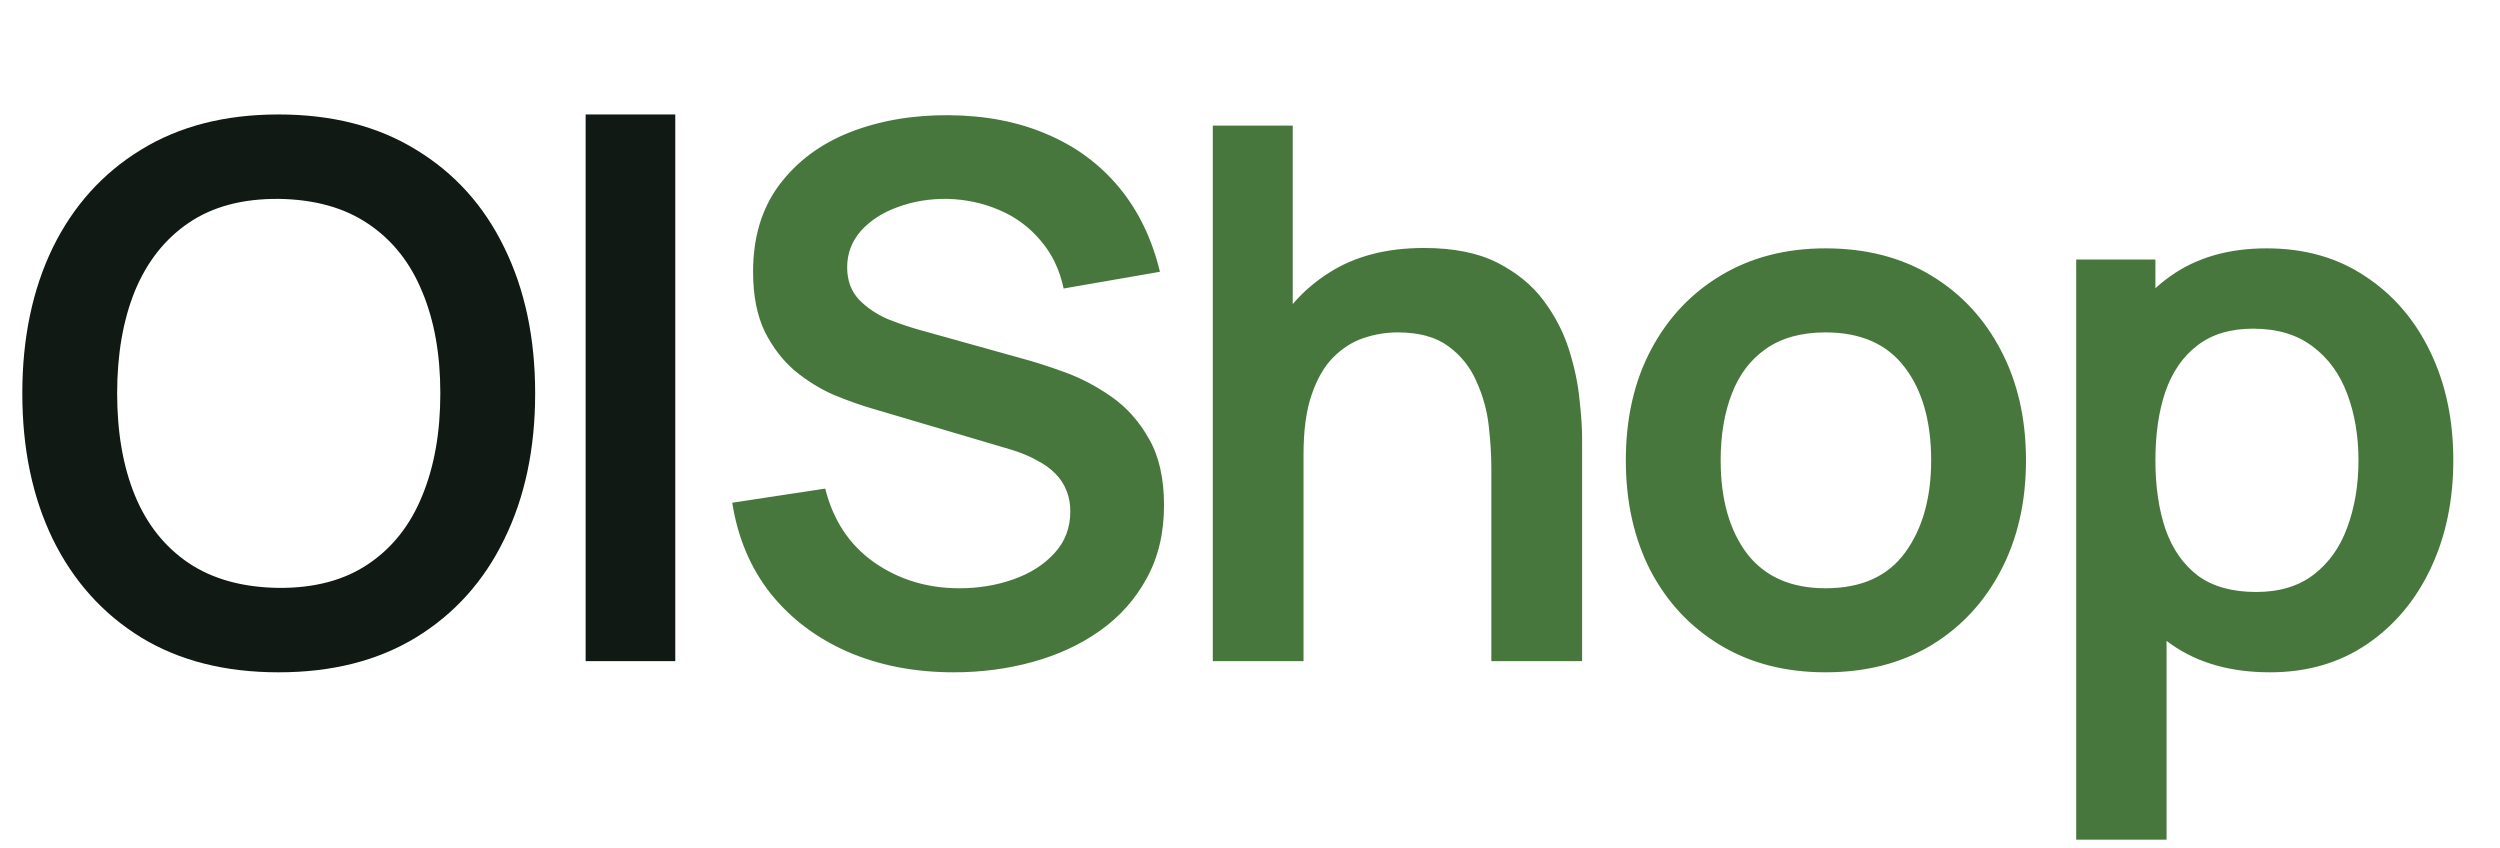
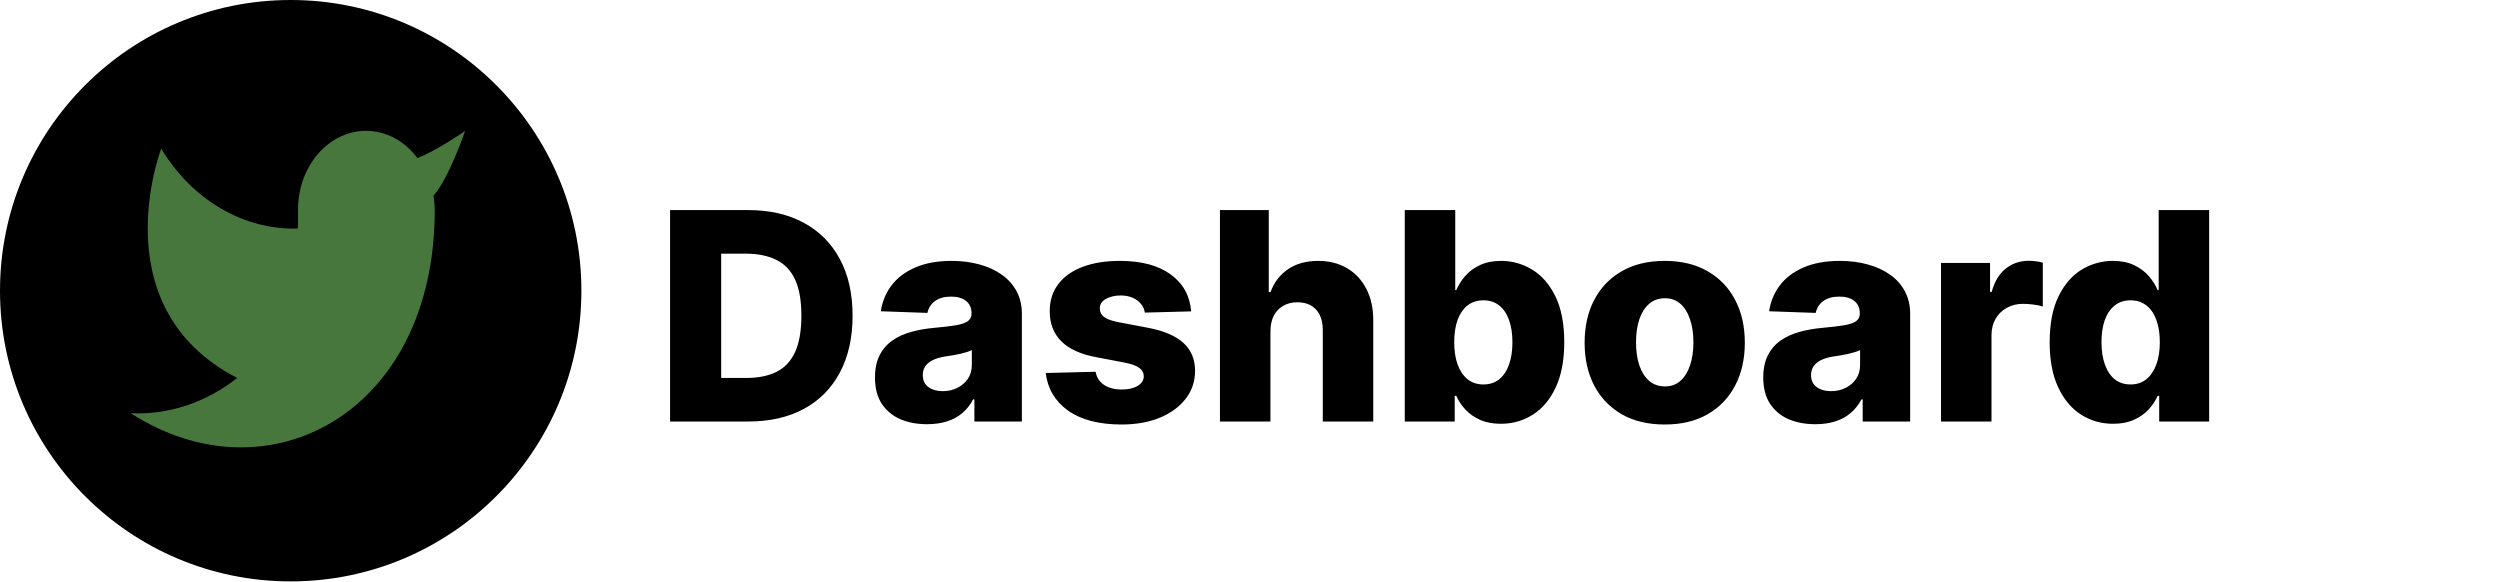
- <svg xmlns="http://www.w3.org/2000/svg" width="121" height="41" viewBox="0 0 121 41" fill="none">
-   <path d="M13.482 32.54C10.89 32.54 8.67 31.976 6.822 30.848C4.974 29.708 3.552 28.124 2.556 26.096C1.572 24.068 1.08 21.716 1.08 19.04C1.08 16.364 1.572 14.012 2.556 11.984C3.552 9.956 4.974 8.378 6.822 7.25C8.67 6.11 10.89 5.54 13.482 5.54C16.074 5.54 18.294 6.11 20.142 7.25C22.002 8.378 23.424 9.956 24.408 11.984C25.404 14.012 25.902 16.364 25.902 19.04C25.902 21.716 25.404 24.068 24.408 26.096C23.424 28.124 22.002 29.708 20.142 30.848C18.294 31.976 16.074 32.54 13.482 32.54ZM13.482 28.454C15.222 28.466 16.668 28.082 17.82 27.302C18.984 26.522 19.854 25.424 20.43 24.008C21.018 22.592 21.312 20.936 21.312 19.04C21.312 17.144 21.018 15.5 20.43 14.108C19.854 12.704 18.984 11.612 17.82 10.832C16.668 10.052 15.222 9.65 13.482 9.626C11.742 9.614 10.296 9.998 9.144 10.778C7.992 11.558 7.122 12.656 6.534 14.072C5.958 15.488 5.67 17.144 5.67 19.04C5.67 20.936 5.958 22.586 6.534 23.99C7.11 25.382 7.974 26.468 9.126 27.248C10.29 28.028 11.742 28.43 13.482 28.454ZM28.345 32V5.54H32.683V32H28.345Z" fill="#101913" />
-   <path d="M46.169 32.54C44.273 32.54 42.563 32.21 41.039 31.55C39.527 30.89 38.279 29.948 37.295 28.724C36.323 27.488 35.705 26.024 35.441 24.332L39.941 23.648C40.325 25.184 41.111 26.372 42.299 27.212C43.499 28.052 44.879 28.472 46.439 28.472C47.363 28.472 48.233 28.328 49.049 28.04C49.865 27.752 50.525 27.332 51.029 26.78C51.545 26.228 51.803 25.55 51.803 24.746C51.803 24.386 51.743 24.056 51.623 23.756C51.503 23.444 51.323 23.168 51.083 22.928C50.855 22.688 50.555 22.472 50.183 22.28C49.823 22.076 49.403 21.902 48.923 21.758L42.227 19.778C41.651 19.61 41.027 19.388 40.355 19.112C39.695 18.824 39.065 18.434 38.465 17.942C37.877 17.438 37.391 16.802 37.007 16.034C36.635 15.254 36.449 14.294 36.449 13.154C36.449 11.486 36.869 10.088 37.709 8.96C38.561 7.82 39.701 6.968 41.129 6.404C42.569 5.84 44.165 5.564 45.917 5.576C47.693 5.588 49.277 5.894 50.669 6.494C52.061 7.082 53.225 7.94 54.161 9.068C55.097 10.196 55.757 11.558 56.141 13.154L51.479 13.964C51.287 13.052 50.915 12.278 50.363 11.642C49.823 10.994 49.157 10.502 48.365 10.166C47.585 9.83 46.751 9.65 45.863 9.626C44.999 9.614 44.195 9.746 43.451 10.022C42.719 10.286 42.125 10.67 41.669 11.174C41.225 11.678 41.003 12.266 41.003 12.938C41.003 13.574 41.195 14.096 41.579 14.504C41.963 14.9 42.437 15.218 43.001 15.458C43.577 15.686 44.159 15.878 44.747 16.034L49.391 17.33C50.027 17.498 50.741 17.726 51.533 18.014C52.325 18.302 53.087 18.704 53.819 19.22C54.551 19.736 55.151 20.414 55.619 21.254C56.099 22.094 56.339 23.162 56.339 24.458C56.339 25.802 56.057 26.984 55.493 28.004C54.941 29.012 54.191 29.852 53.243 30.524C52.295 31.196 51.209 31.7 49.985 32.036C48.773 32.372 47.501 32.54 46.169 32.54ZM72.181 32V22.64C72.181 22.028 72.139 21.35 72.055 20.606C71.971 19.862 71.773 19.148 71.461 18.464C71.161 17.768 70.705 17.198 70.093 16.754C69.493 16.31 68.677 16.088 67.645 16.088C67.093 16.088 66.547 16.178 66.007 16.358C65.467 16.538 64.975 16.85 64.531 17.294C64.099 17.726 63.751 18.326 63.487 19.094C63.223 19.85 63.091 20.822 63.091 22.01L60.517 20.912C60.517 19.256 60.835 17.756 61.471 16.412C62.119 15.068 63.067 14 64.315 13.208C65.563 12.404 67.099 12.002 68.923 12.002C70.363 12.002 71.551 12.242 72.487 12.722C73.423 13.202 74.167 13.814 74.719 14.558C75.271 15.302 75.679 16.094 75.943 16.934C76.207 17.774 76.375 18.572 76.447 19.328C76.531 20.072 76.573 20.678 76.573 21.146V32H72.181ZM58.699 32V6.08H62.569V19.724H63.091V32H58.699ZM88.356 32.54C86.412 32.54 84.714 32.102 83.262 31.226C81.81 30.35 80.682 29.144 79.878 27.608C79.086 26.06 78.69 24.284 78.69 22.28C78.69 20.24 79.098 18.452 79.914 16.916C80.73 15.38 81.864 14.18 83.316 13.316C84.768 12.452 86.448 12.02 88.356 12.02C90.312 12.02 92.016 12.458 93.468 13.334C94.92 14.21 96.048 15.422 96.852 16.97C97.656 18.506 98.058 20.276 98.058 22.28C98.058 24.296 97.65 26.078 96.834 27.626C96.03 29.162 94.902 30.368 93.45 31.244C91.998 32.108 90.3 32.54 88.356 32.54ZM88.356 28.472C90.084 28.472 91.368 27.896 92.208 26.744C93.048 25.592 93.468 24.104 93.468 22.28C93.468 20.396 93.042 18.896 92.19 17.78C91.338 16.652 90.06 16.088 88.356 16.088C87.192 16.088 86.232 16.352 85.476 16.88C84.732 17.396 84.18 18.122 83.82 19.058C83.46 19.982 83.28 21.056 83.28 22.28C83.28 24.164 83.706 25.67 84.558 26.798C85.422 27.914 86.688 28.472 88.356 28.472ZM109.866 32.54C107.97 32.54 106.38 32.09 105.096 31.19C103.812 30.29 102.846 29.066 102.198 27.518C101.55 25.958 101.226 24.212 101.226 22.28C101.226 20.324 101.55 18.572 102.198 17.024C102.846 15.476 103.794 14.258 105.042 13.37C106.302 12.47 107.856 12.02 109.704 12.02C111.54 12.02 113.13 12.47 114.474 13.37C115.83 14.258 116.88 15.476 117.624 17.024C118.368 18.56 118.74 20.312 118.74 22.28C118.74 24.224 118.374 25.97 117.642 27.518C116.91 29.066 115.878 30.29 114.546 31.19C113.214 32.09 111.654 32.54 109.866 32.54ZM100.488 40.64V12.56H104.322V26.204H104.862V40.64H100.488ZM109.2 28.652C110.328 28.652 111.258 28.37 111.99 27.806C112.722 27.242 113.262 26.48 113.61 25.52C113.97 24.548 114.15 23.468 114.15 22.28C114.15 21.104 113.97 20.036 113.61 19.076C113.25 18.104 112.692 17.336 111.936 16.772C111.18 16.196 110.22 15.908 109.056 15.908C107.952 15.908 107.052 16.178 106.356 16.718C105.66 17.246 105.144 17.99 104.808 18.95C104.484 19.898 104.322 21.008 104.322 22.28C104.322 23.54 104.484 24.65 104.808 25.61C105.144 26.57 105.666 27.32 106.374 27.86C107.094 28.388 108.036 28.652 109.2 28.652Z" fill="#48773E" />
+ <svg xmlns="http://www.w3.org/2000/svg" width="172" height="40" viewBox="0 0 172 40" fill="none">
+   <circle cx="20" cy="20" r="20" fill="black" />
+   <path d="M32 9.012C32 9.012 29.89 10.459 28.717 10.869C28.088 10.029 27.251 9.433 26.32 9.163C25.389 8.892 24.41 8.96 23.513 9.357C22.617 9.755 21.847 10.462 21.308 11.383C20.769 12.305 20.487 13.396 20.5 14.51V15.724C18.663 15.779 16.842 15.306 15.201 14.347C13.559 13.388 12.147 11.972 11.091 10.226C11.091 10.226 6.909 21.149 16.318 26.004C14.165 27.7 11.6 28.551 9 28.431C18.409 34.499 29.909 28.431 29.909 14.474C29.908 14.136 29.88 13.798 29.826 13.466C30.892 12.245 32 9.012 32 9.012Z" fill="#48773E" />
+   <path d="M51.477 29H46.101V14.454H51.47C52.952 14.454 54.228 14.746 55.298 15.328C56.373 15.906 57.202 16.739 57.784 17.828C58.367 18.912 58.658 20.21 58.658 21.72C58.658 23.235 58.367 24.537 57.784 25.626C57.206 26.715 56.38 27.551 55.305 28.134C54.231 28.711 52.955 29 51.477 29ZM49.617 26.003H51.342C52.157 26.003 52.846 25.866 53.409 25.591C53.977 25.312 54.406 24.859 54.695 24.234C54.988 23.605 55.135 22.767 55.135 21.72C55.135 20.674 54.988 19.84 54.695 19.22C54.401 18.595 53.968 18.145 53.395 17.871C52.827 17.591 52.126 17.452 51.293 17.452H49.617V26.003ZM63.785 29.185C63.09 29.185 62.472 29.069 61.932 28.837C61.397 28.6 60.973 28.245 60.66 27.771C60.353 27.293 60.199 26.694 60.199 25.974C60.199 25.368 60.305 24.857 60.519 24.44C60.731 24.024 61.025 23.685 61.399 23.425C61.773 23.164 62.204 22.968 62.692 22.835C63.179 22.698 63.7 22.606 64.254 22.558C64.874 22.501 65.374 22.442 65.753 22.381C66.132 22.314 66.406 22.222 66.577 22.104C66.752 21.981 66.84 21.808 66.84 21.585V21.55C66.84 21.185 66.714 20.903 66.463 20.704C66.212 20.506 65.874 20.406 65.447 20.406C64.988 20.406 64.619 20.506 64.34 20.704C64.06 20.903 63.883 21.178 63.807 21.528L60.604 21.415C60.698 20.752 60.942 20.16 61.335 19.639C61.733 19.114 62.278 18.702 62.969 18.403C63.665 18.1 64.501 17.949 65.476 17.949C66.172 17.949 66.813 18.032 67.401 18.197C67.988 18.358 68.499 18.595 68.935 18.908C69.37 19.215 69.706 19.594 69.943 20.044C70.185 20.494 70.305 21.008 70.305 21.585V29H67.038V27.48H66.953C66.759 27.849 66.51 28.162 66.207 28.418C65.909 28.673 65.556 28.865 65.149 28.993C64.747 29.121 64.292 29.185 63.785 29.185ZM64.858 26.912C65.232 26.912 65.568 26.836 65.867 26.685C66.169 26.533 66.411 26.325 66.591 26.06C66.771 25.79 66.861 25.477 66.861 25.122V24.085C66.761 24.137 66.641 24.185 66.499 24.227C66.361 24.27 66.21 24.31 66.044 24.348C65.878 24.386 65.708 24.419 65.533 24.447C65.358 24.476 65.189 24.502 65.028 24.526C64.702 24.578 64.422 24.658 64.19 24.767C63.963 24.876 63.788 25.018 63.665 25.193C63.546 25.364 63.487 25.567 63.487 25.804C63.487 26.164 63.615 26.438 63.871 26.628C64.131 26.817 64.46 26.912 64.858 26.912ZM81.953 21.422L78.764 21.507C78.731 21.28 78.641 21.079 78.494 20.903C78.347 20.724 78.156 20.584 77.919 20.484C77.687 20.38 77.417 20.328 77.109 20.328C76.707 20.328 76.364 20.409 76.079 20.57C75.8 20.731 75.663 20.948 75.668 21.223C75.663 21.436 75.748 21.621 75.923 21.777C76.103 21.933 76.423 22.059 76.882 22.153L78.984 22.551C80.073 22.759 80.883 23.105 81.413 23.588C81.948 24.071 82.218 24.71 82.223 25.506C82.218 26.254 81.996 26.905 81.555 27.459C81.12 28.013 80.523 28.444 79.766 28.751C79.008 29.055 78.142 29.206 77.166 29.206C75.608 29.206 74.38 28.886 73.48 28.247C72.585 27.603 72.074 26.741 71.946 25.662L75.376 25.577C75.452 25.974 75.649 26.277 75.966 26.486C76.283 26.694 76.688 26.798 77.18 26.798C77.626 26.798 77.988 26.715 78.267 26.55C78.546 26.384 78.688 26.164 78.693 25.889C78.688 25.643 78.579 25.447 78.367 25.3C78.153 25.148 77.82 25.03 77.365 24.945L75.462 24.582C74.368 24.384 73.553 24.017 73.019 23.482C72.483 22.942 72.218 22.255 72.223 21.422C72.218 20.693 72.412 20.07 72.805 19.554C73.198 19.033 73.757 18.635 74.481 18.361C75.206 18.086 76.061 17.949 77.046 17.949C78.523 17.949 79.688 18.259 80.54 18.879C81.392 19.495 81.863 20.342 81.953 21.422ZM87.406 22.778V29H83.933V14.454H87.292V20.094H87.413C87.659 19.421 88.062 18.896 88.62 18.517C89.184 18.138 89.873 17.949 90.687 17.949C91.454 17.949 92.122 18.119 92.69 18.46C93.258 18.796 93.698 19.272 94.011 19.888C94.328 20.503 94.484 21.223 94.48 22.047V29H91.007V22.729C91.011 22.123 90.86 21.649 90.552 21.308C90.244 20.967 89.811 20.797 89.252 20.797C88.888 20.797 88.566 20.877 88.287 21.038C88.012 21.195 87.796 21.419 87.64 21.713C87.489 22.007 87.411 22.362 87.406 22.778ZM96.648 29V14.454H100.121V19.959H100.192C100.334 19.627 100.535 19.308 100.795 19C101.061 18.692 101.397 18.441 101.804 18.247C102.216 18.048 102.708 17.949 103.281 17.949C104.039 17.949 104.747 18.148 105.405 18.546C106.068 18.943 106.603 19.556 107.01 20.385C107.417 21.213 107.621 22.269 107.621 23.553C107.621 24.788 107.424 25.823 107.031 26.656C106.643 27.49 106.117 28.115 105.455 28.531C104.796 28.948 104.065 29.156 103.26 29.156C102.711 29.156 102.235 29.066 101.832 28.886C101.43 28.706 101.091 28.47 100.817 28.176C100.547 27.883 100.339 27.568 100.192 27.232H100.085V29H96.648ZM100.05 23.546C100.05 24.133 100.128 24.644 100.284 25.079C100.445 25.515 100.675 25.854 100.973 26.095C101.276 26.332 101.638 26.45 102.06 26.45C102.486 26.45 102.848 26.332 103.146 26.095C103.445 25.854 103.67 25.515 103.821 25.079C103.977 24.644 104.055 24.133 104.055 23.546C104.055 22.958 103.977 22.449 103.821 22.018C103.67 21.588 103.445 21.254 103.146 21.017C102.853 20.78 102.491 20.662 102.06 20.662C101.634 20.662 101.271 20.778 100.973 21.01C100.675 21.242 100.445 21.573 100.284 22.004C100.128 22.435 100.05 22.949 100.05 23.546ZM114.533 29.206C113.387 29.206 112.402 28.972 111.578 28.503C110.759 28.029 110.127 27.371 109.682 26.528C109.242 25.681 109.022 24.698 109.022 23.581C109.022 22.459 109.242 21.476 109.682 20.634C110.127 19.786 110.759 19.128 111.578 18.659C112.402 18.186 113.387 17.949 114.533 17.949C115.679 17.949 116.661 18.186 117.48 18.659C118.304 19.128 118.936 19.786 119.377 20.634C119.822 21.476 120.044 22.459 120.044 23.581C120.044 24.698 119.822 25.681 119.377 26.528C118.936 27.371 118.304 28.029 117.48 28.503C116.661 28.972 115.679 29.206 114.533 29.206ZM114.554 26.585C114.971 26.585 115.324 26.457 115.613 26.202C115.901 25.946 116.122 25.591 116.273 25.136C116.429 24.682 116.507 24.156 116.507 23.56C116.507 22.954 116.429 22.423 116.273 21.969C116.122 21.514 115.901 21.159 115.613 20.903C115.324 20.648 114.971 20.52 114.554 20.52C114.123 20.52 113.759 20.648 113.461 20.903C113.167 21.159 112.942 21.514 112.786 21.969C112.634 22.423 112.559 22.954 112.559 23.56C112.559 24.156 112.634 24.682 112.786 25.136C112.942 25.591 113.167 25.946 113.461 26.202C113.759 26.457 114.123 26.585 114.554 26.585ZM124.899 29.185C124.203 29.185 123.585 29.069 123.045 28.837C122.51 28.6 122.086 28.245 121.774 27.771C121.466 27.293 121.312 26.694 121.312 25.974C121.312 25.368 121.419 24.857 121.632 24.44C121.845 24.024 122.138 23.685 122.512 23.425C122.886 23.164 123.317 22.968 123.805 22.835C124.293 22.698 124.814 22.606 125.368 22.558C125.988 22.501 126.487 22.442 126.866 22.381C127.245 22.314 127.52 22.222 127.69 22.104C127.865 21.981 127.953 21.808 127.953 21.585V21.55C127.953 21.185 127.827 20.903 127.576 20.704C127.325 20.506 126.987 20.406 126.561 20.406C126.101 20.406 125.732 20.506 125.453 20.704C125.173 20.903 124.996 21.178 124.92 21.528L121.717 21.415C121.812 20.752 122.056 20.16 122.449 19.639C122.846 19.114 123.391 18.702 124.082 18.403C124.778 18.1 125.614 17.949 126.589 17.949C127.285 17.949 127.927 18.032 128.514 18.197C129.101 18.358 129.612 18.595 130.048 18.908C130.484 19.215 130.82 19.594 131.056 20.044C131.298 20.494 131.419 21.008 131.419 21.585V29H128.152V27.48H128.066C127.872 27.849 127.624 28.162 127.321 28.418C127.022 28.673 126.67 28.865 126.262 28.993C125.86 29.121 125.405 29.185 124.899 29.185ZM125.971 26.912C126.345 26.912 126.681 26.836 126.98 26.685C127.283 26.533 127.524 26.325 127.704 26.06C127.884 25.79 127.974 25.477 127.974 25.122V24.085C127.875 24.137 127.754 24.185 127.612 24.227C127.475 24.27 127.323 24.31 127.157 24.348C126.992 24.386 126.821 24.419 126.646 24.447C126.471 24.476 126.303 24.502 126.142 24.526C125.815 24.578 125.536 24.658 125.304 24.767C125.076 24.876 124.901 25.018 124.778 25.193C124.66 25.364 124.6 25.567 124.6 25.804C124.6 26.164 124.728 26.438 124.984 26.628C125.244 26.817 125.574 26.912 125.971 26.912ZM133.542 29V18.091H136.916V20.079H137.029C137.228 19.36 137.553 18.825 138.002 18.474C138.452 18.119 138.975 17.942 139.572 17.942C139.733 17.942 139.899 17.954 140.069 17.977C140.24 17.996 140.398 18.027 140.545 18.07V21.088C140.379 21.031 140.162 20.986 139.892 20.953C139.627 20.92 139.39 20.903 139.181 20.903C138.77 20.903 138.398 20.996 138.066 21.18C137.74 21.36 137.482 21.614 137.292 21.94C137.108 22.262 137.015 22.641 137.015 23.077V29H133.542ZM145.378 29.156C144.573 29.156 143.842 28.948 143.184 28.531C142.525 28.115 142 27.49 141.607 26.656C141.214 25.823 141.017 24.788 141.017 23.553C141.017 22.269 141.221 21.213 141.628 20.385C142.035 19.556 142.568 18.943 143.226 18.546C143.889 18.148 144.602 17.949 145.364 17.949C145.937 17.949 146.427 18.048 146.834 18.247C147.241 18.441 147.578 18.692 147.843 19C148.108 19.308 148.309 19.627 148.446 19.959H148.517V14.454H151.99V29H148.553V27.232H148.446C148.3 27.568 148.091 27.883 147.821 28.176C147.551 28.47 147.213 28.706 146.806 28.886C146.403 29.066 145.927 29.156 145.378 29.156ZM146.586 26.45C147.007 26.45 147.367 26.332 147.665 26.095C147.963 25.854 148.193 25.515 148.354 25.079C148.515 24.644 148.596 24.133 148.596 23.546C148.596 22.949 148.515 22.435 148.354 22.004C148.198 21.573 147.968 21.242 147.665 21.01C147.367 20.778 147.007 20.662 146.586 20.662C146.155 20.662 145.79 20.78 145.492 21.017C145.194 21.254 144.966 21.588 144.81 22.018C144.658 22.449 144.583 22.958 144.583 23.546C144.583 24.133 144.661 24.644 144.817 25.079C144.973 25.515 145.198 25.854 145.492 26.095C145.79 26.332 146.155 26.45 146.586 26.45Z" fill="black" />
</svg>
